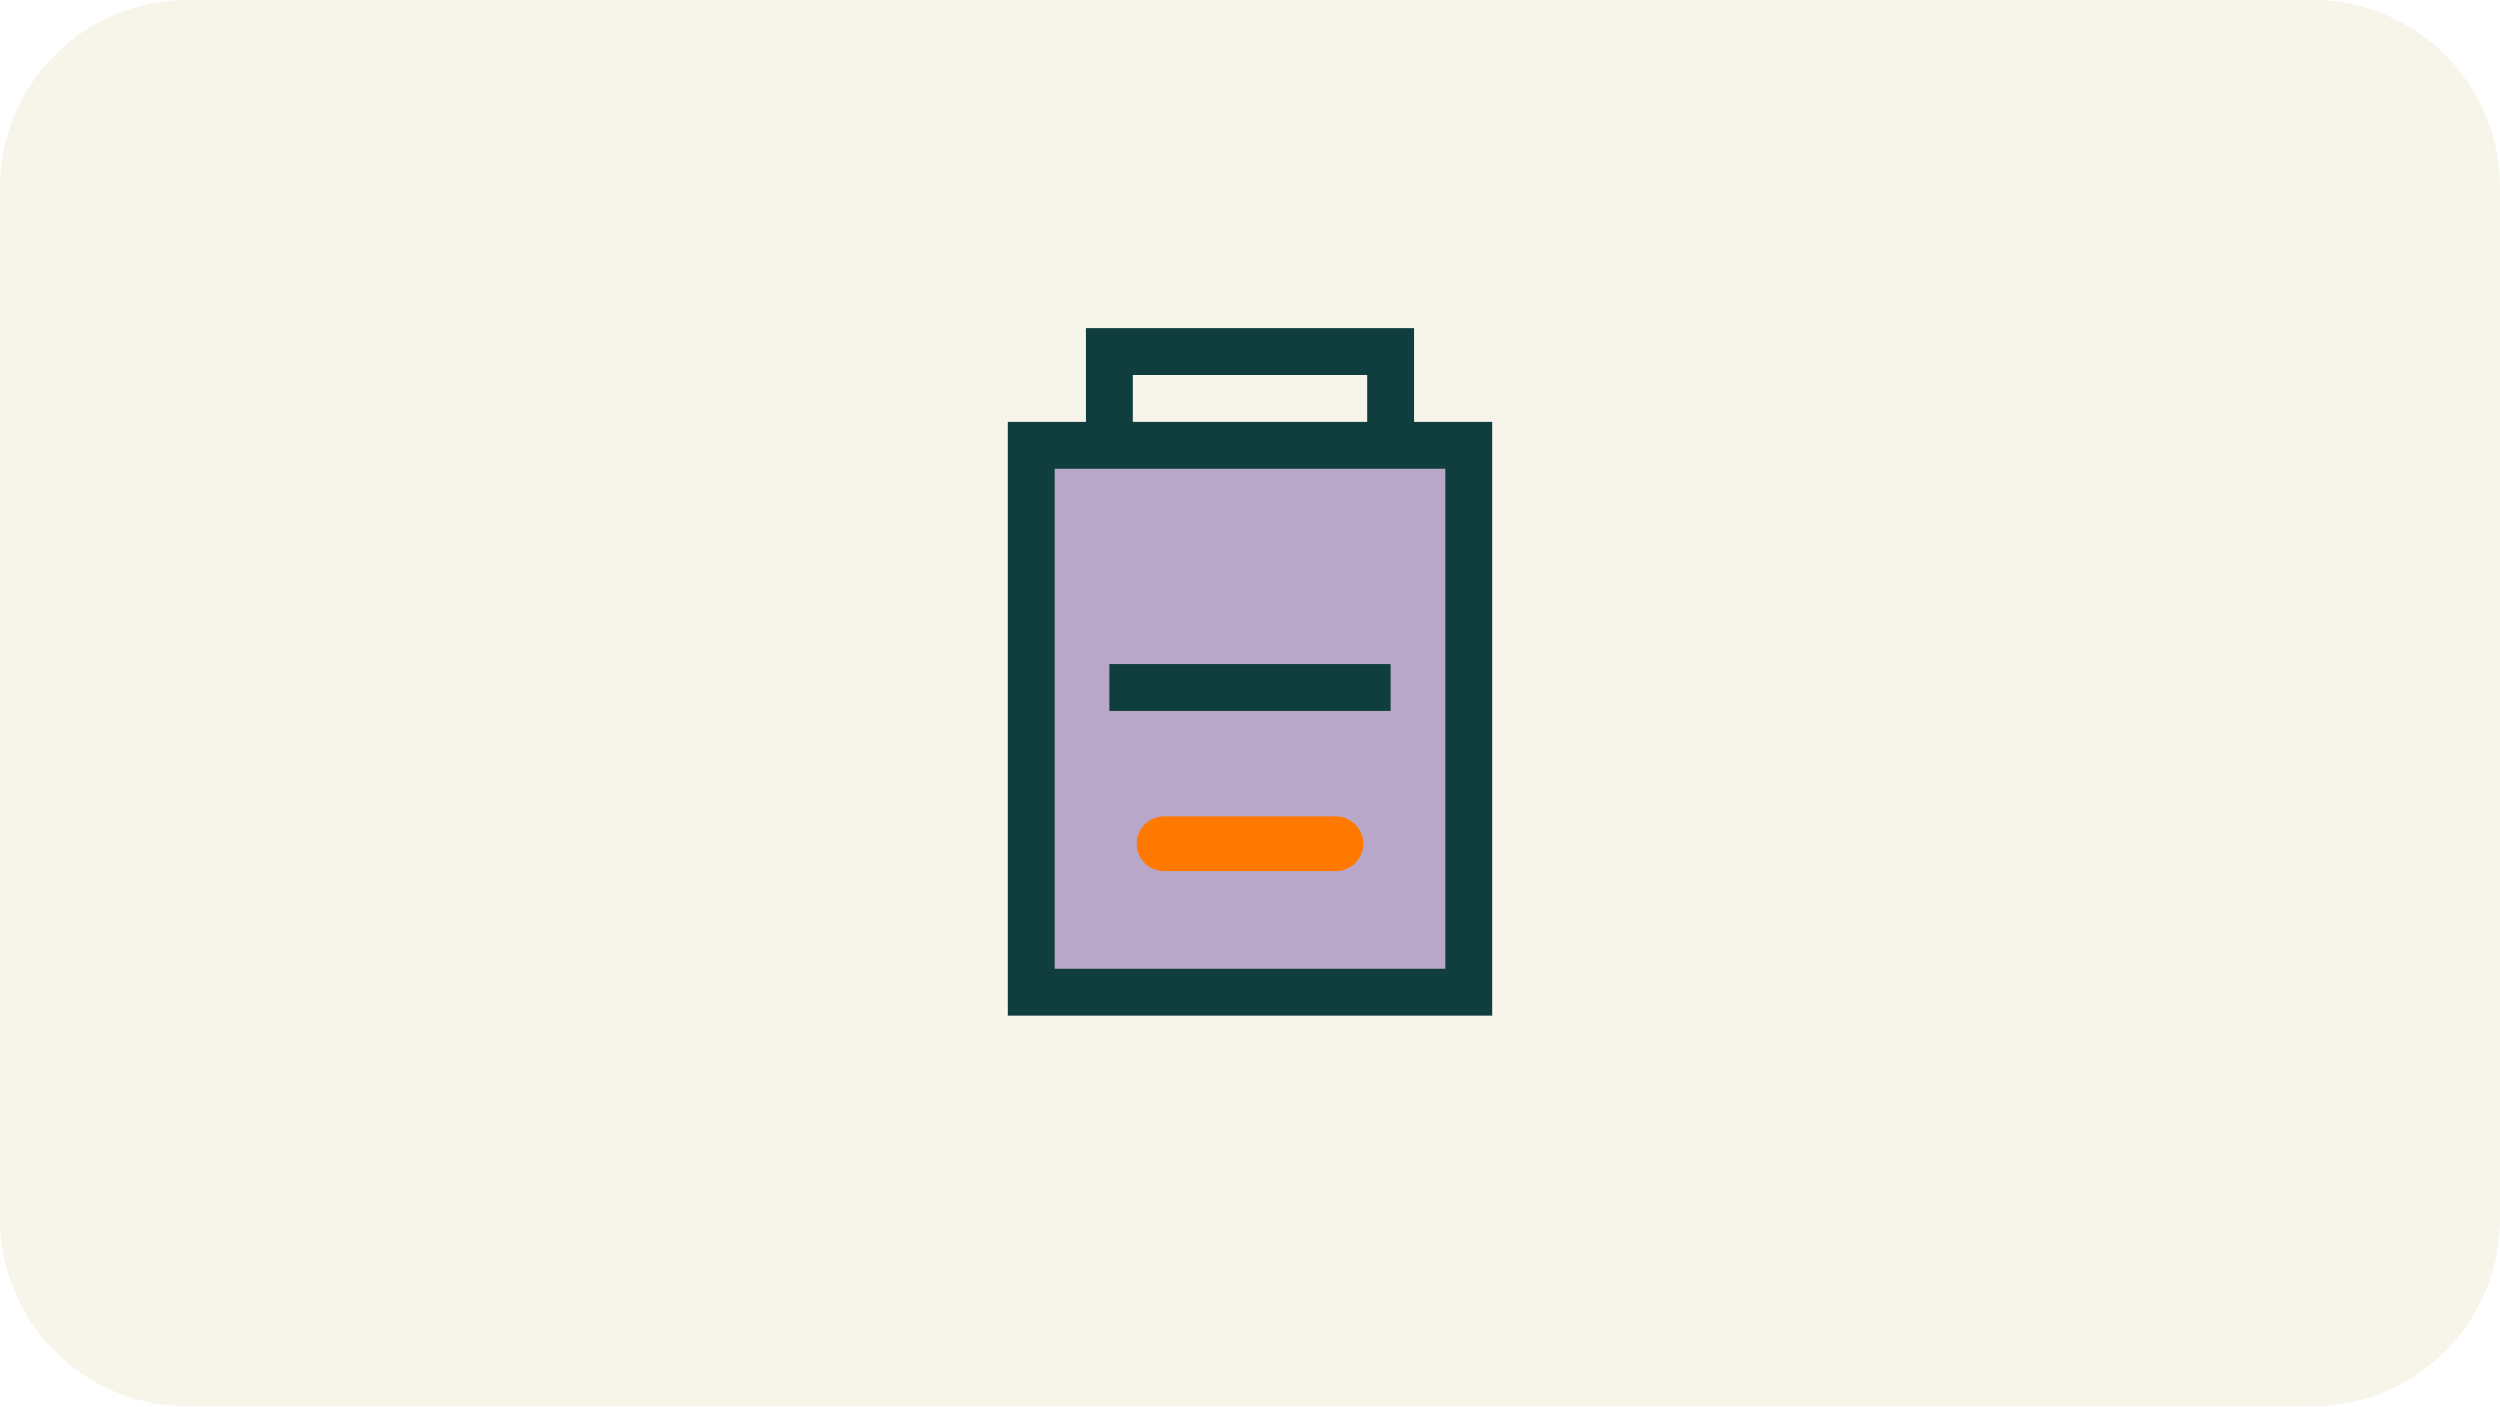
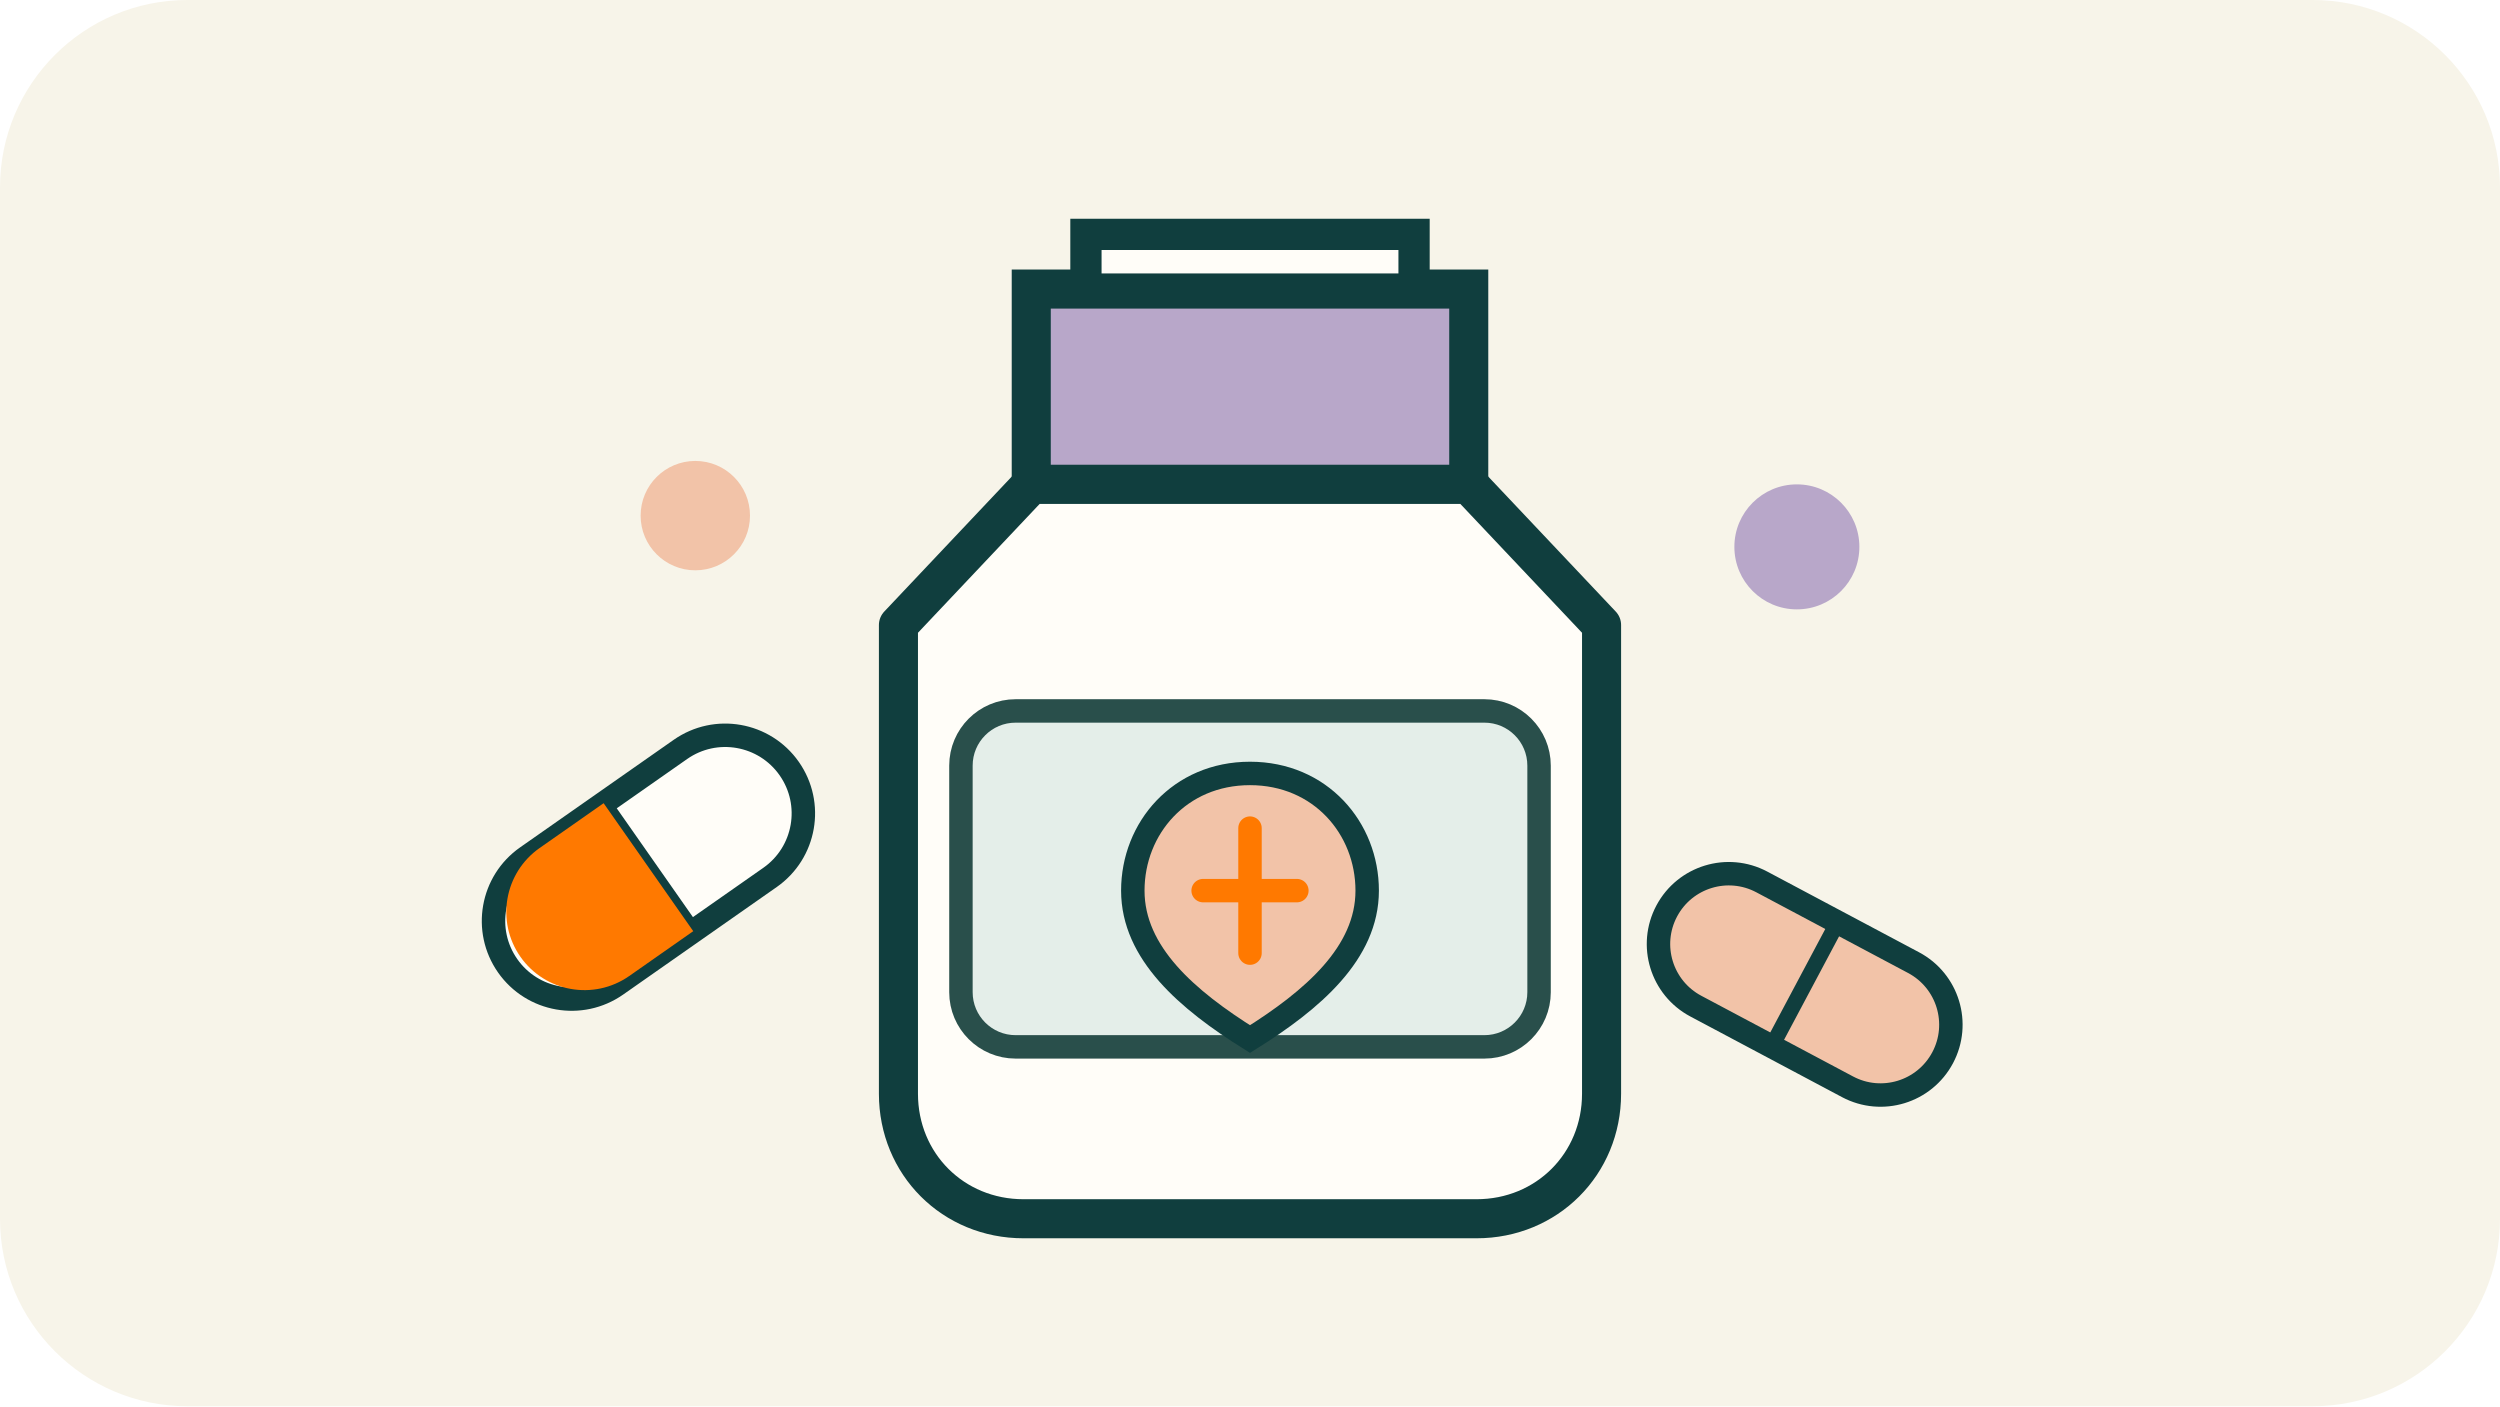
- <svg xmlns="http://www.w3.org/2000/svg" viewBox="0 0 320 180">
+ <svg xmlns="http://www.w3.org/2000/svg" viewBox="0 0 320 180" role="img">
  <rect width="320" height="180" rx="24" fill="#F7F4E9" />
-   <path d="M132 57h56v70h-56z" fill="#B8A7C9" stroke="#103E3E" stroke-width="6" />
-   <path d="M142 57V45h36v12M142 88h36" fill="none" stroke="#103E3E" stroke-width="6" />
-   <path d="M149 108h22" stroke="#FF7900" stroke-width="7" stroke-linecap="round" />
+   <path d="M132 37h56v25h-56z" fill="#B8A7C9" stroke="#103E3E" stroke-width="5" />
+   <path d="M139 30h42v7h-42z" fill="#FFFDF8" stroke="#103E3E" stroke-width="4" />
+   <path d="M132 62h56l17 18v60c0 9-7 16-16 16h-58c-9 0-16-7-16-16V80z" fill="#FFFDF8" stroke="#103E3E" stroke-width="5" stroke-linejoin="round" />
+   <rect x="123" y="91" width="74" height="43" rx="7" fill="#E4EEE9" stroke="#294F4B" stroke-width="3" />
+   <path d="M160 99c-9 0-15 7-15 15 0 8 7 14 15 19 8-5 15-11 15-19 0-8-6-15-15-15Z" fill="#F2C3A8" stroke="#103E3E" stroke-width="3" />
+   <path d="M160 106v16m-6-8h12" stroke="#FF7900" stroke-width="3" stroke-linecap="round" />
+   <g transform="rotate(-35 83 111)">
+     <rect x="61" y="101" width="44" height="20" rx="10" fill="#FFFDF8" stroke="#103E3E" stroke-width="3" />
+     <path d="M83 102v18" stroke="#103E3E" stroke-width="2" />
+     <path d="M63 111a10 10 0 0 1 10-10h10v20H73a10 10 0 0 1-10-10Z" fill="#FF7900" />
+   </g>
+   <g transform="rotate(28 231 126)">
+     <rect x="211" y="117" width="40" height="18" rx="9" fill="#F2C3A8" stroke="#103E3E" stroke-width="3" />
+     <path d="M231 118v16" stroke="#103E3E" stroke-width="2" />
+   </g>
+   <circle cx="89" cy="66" r="7" fill="#F2C3A8" />
+   <circle cx="230" cy="70" r="8" fill="#B8A7C9" />
</svg>
